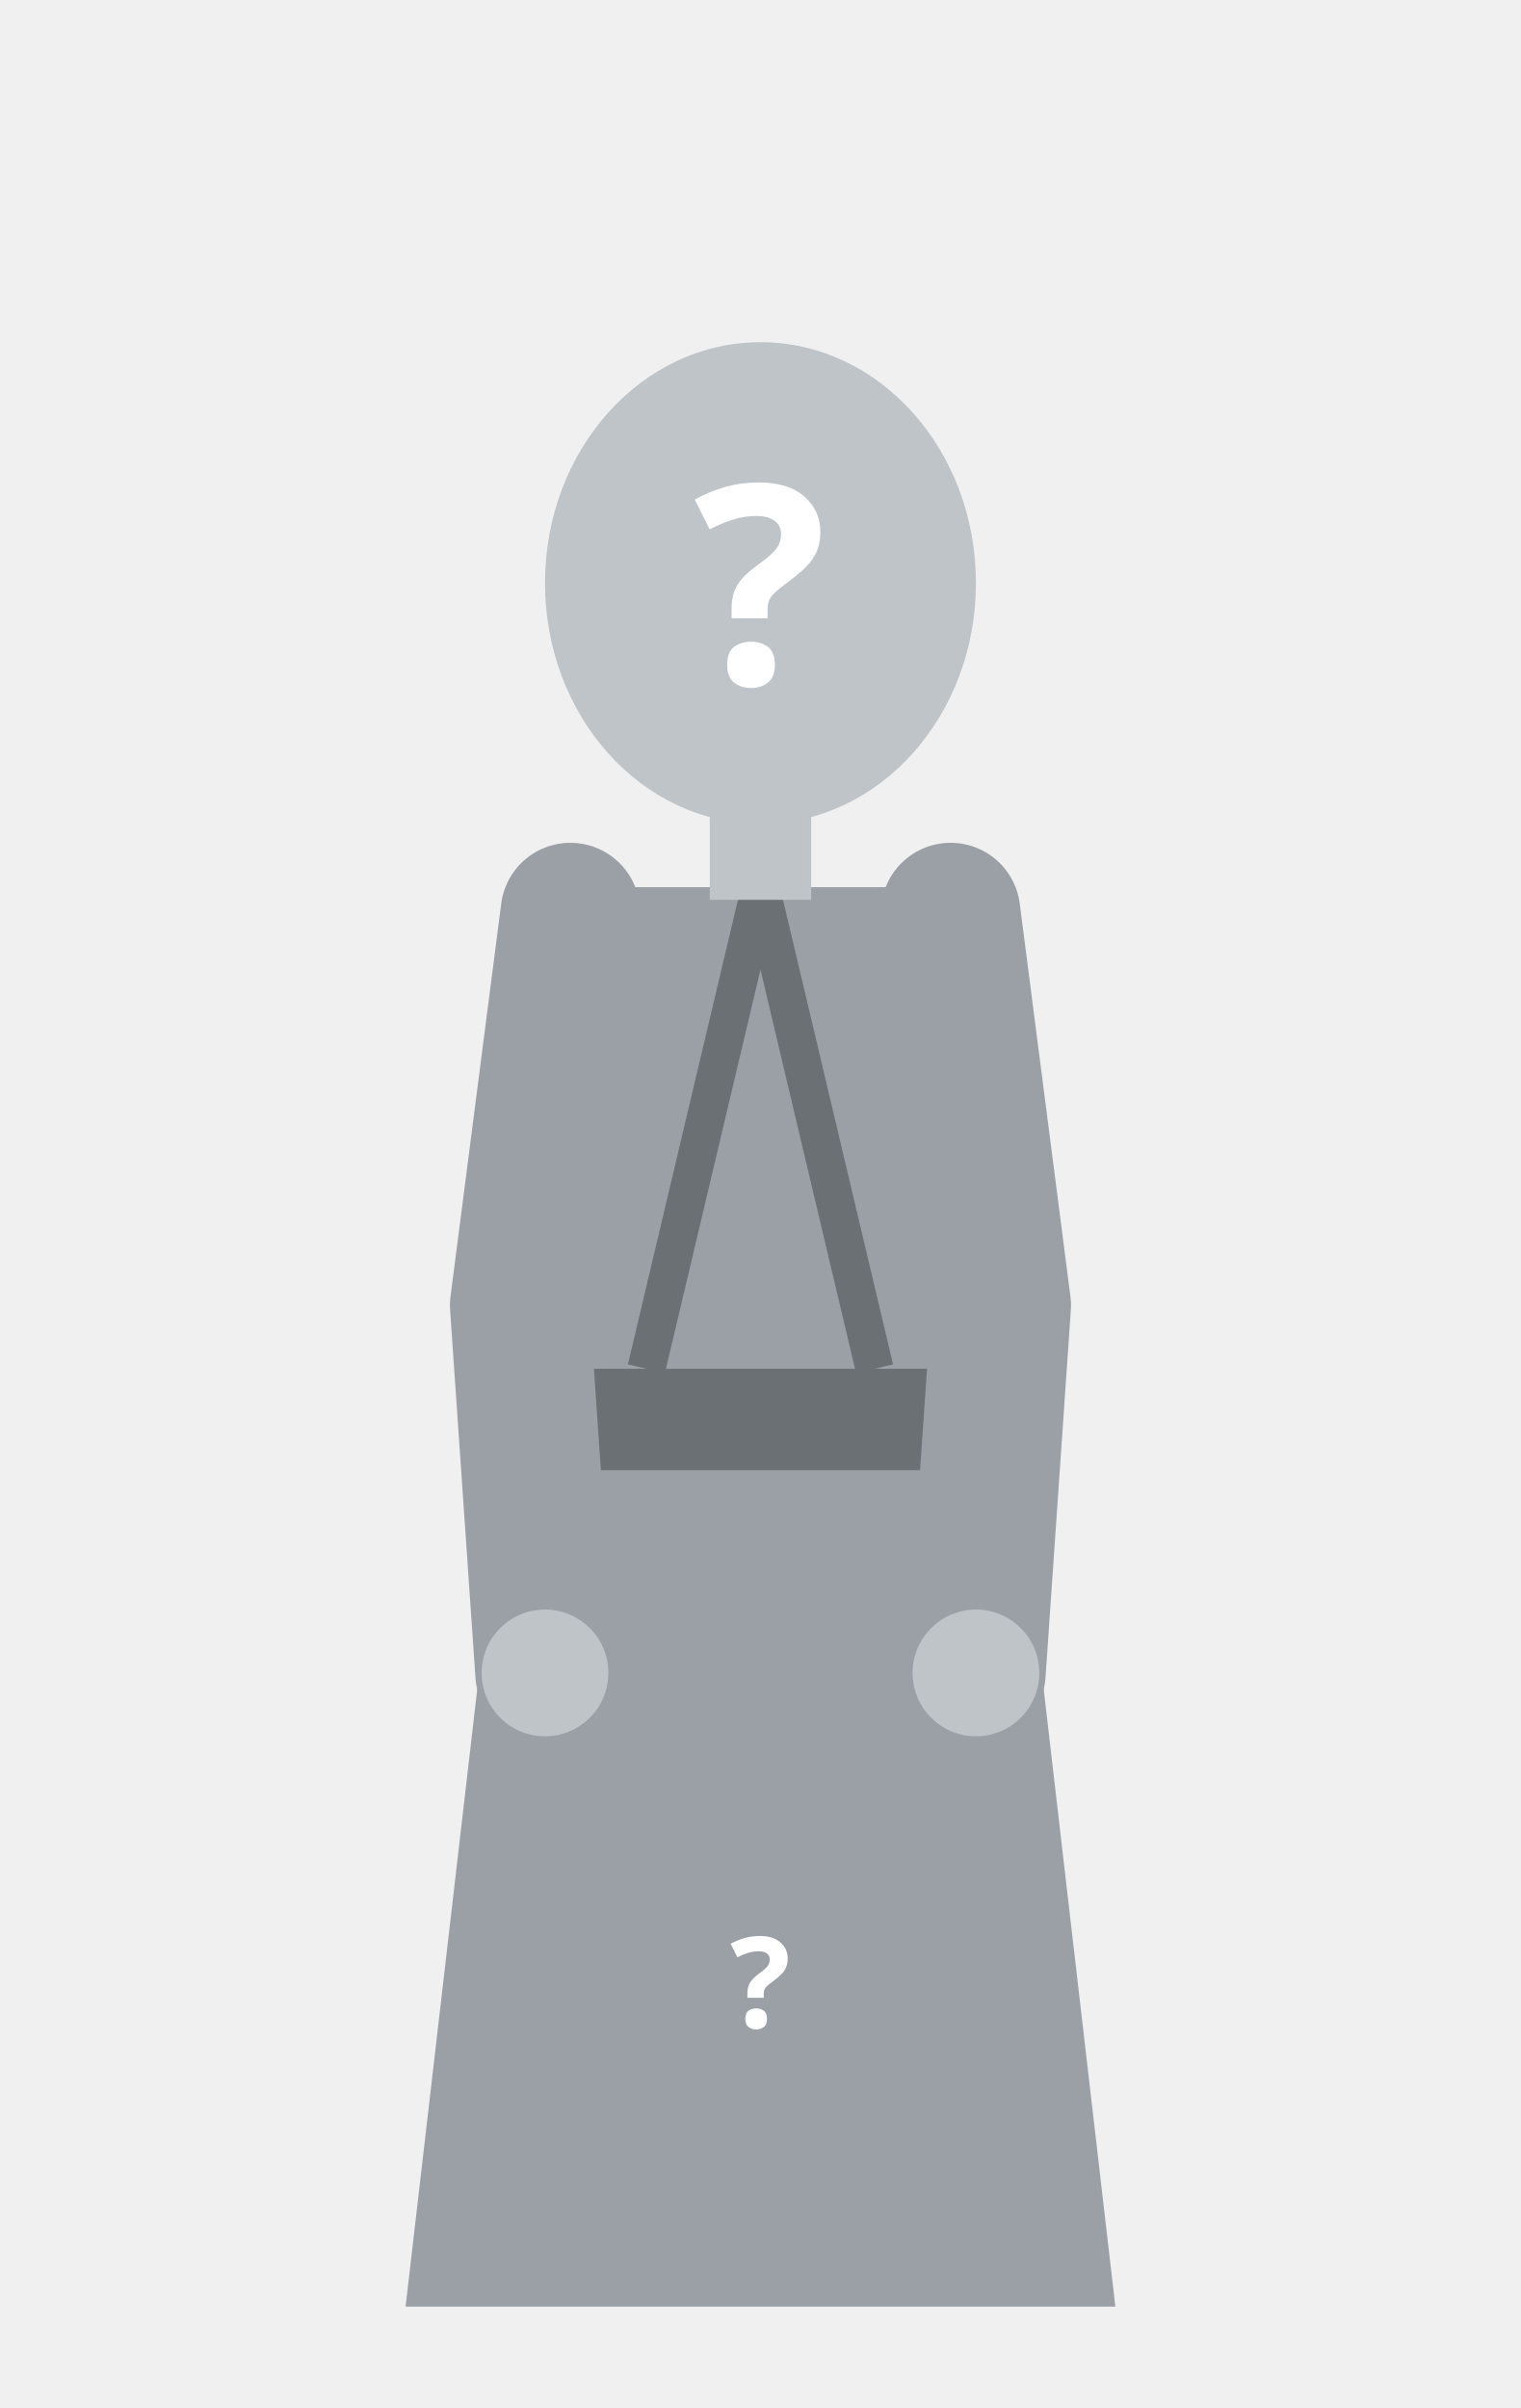
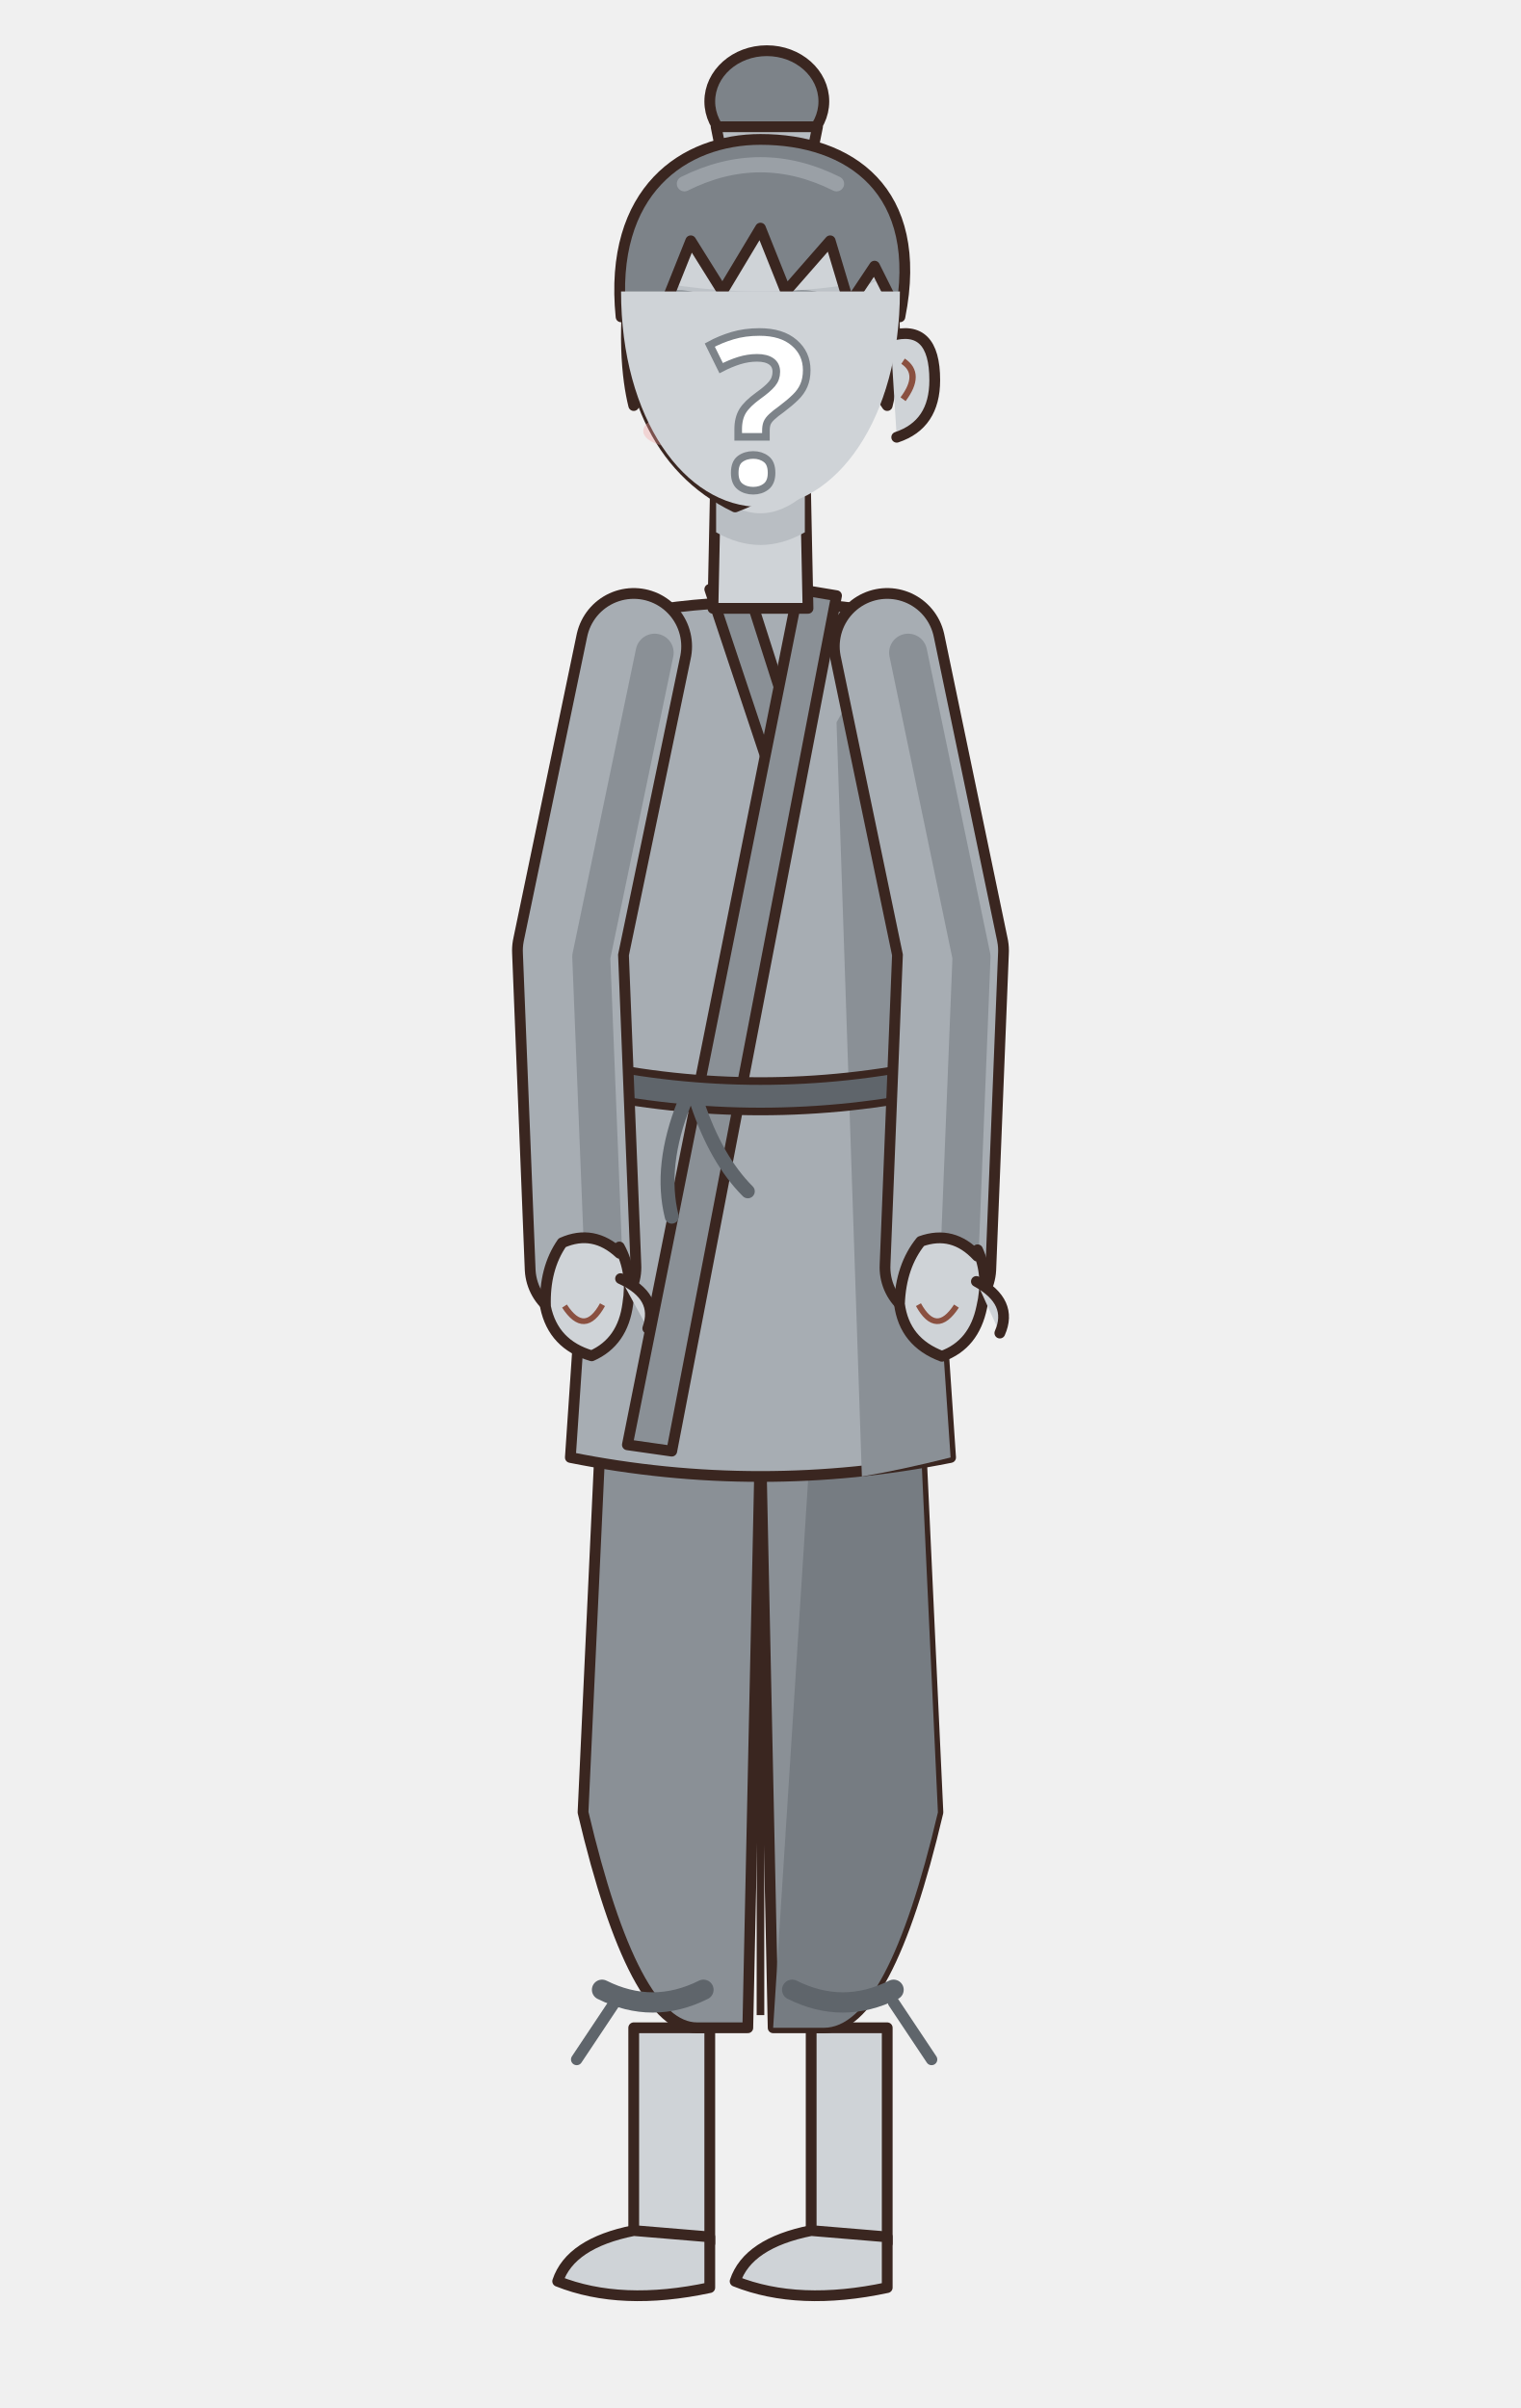
<svg xmlns="http://www.w3.org/2000/svg" width="240" height="380" viewBox="0 -20 240 380">
-   <path d="M90 120 L150 120 L176 344 L64 344 Z" fill="#9aa0a6" />
-   <path d="M120 120 L102 196 M120 120 L138 196" stroke="#6b7075" stroke-width="6" fill="none" />
-   <rect x="76" y="196" width="88" height="16" fill="#6b7075" />
-   <rect x="112" y="100" width="16" height="22" fill="#bfc4c9" />
-   <ellipse cx="120" cy="72" rx="34" ry="38" fill="#bfc4c9" />
-   <text x="120" y="88" font-size="44" font-family="sans-serif" font-weight="bold" fill="#fff" text-anchor="middle">?</text>
-   <polyline points="90,124 82,186 86,244" fill="none" stroke="#9aa0a6" stroke-width="22" stroke-linecap="round" stroke-linejoin="round" />
-   <circle cx="86" cy="244" r="10" fill="#bfc4c9" />
-   <polyline points="150,124 158,186 154,244" fill="none" stroke="#9aa0a6" stroke-width="22" stroke-linecap="round" stroke-linejoin="round" />
-   <circle cx="154" cy="244" r="10" fill="#bfc4c9" />
-   <text x="120" y="300" font-size="20" font-family="sans-serif" font-weight="bold" fill="#fff" text-anchor="middle">?</text>
+   <defs>
+     <linearGradient id="iris" x1="0" y1="0" x2="0" y2="1">
+       <stop offset=".15" stop-color="#5a5e62" />
+       <stop offset="1" stop-color="#9aa0a6" />
+     </linearGradient>
+   </defs>
+   <path d="M100 300 L100 334 L112 334 L112 300 Z" fill="#cfd3d7" stroke="#3a2620" stroke-width="1.7" stroke-linejoin="round" stroke-linecap="round" />
+   <path d="M128 300 L128 334 L140 334 L140 300 Z" fill="#cfd3d7" stroke="#3a2620" stroke-width="1.7" stroke-linejoin="round" stroke-linecap="round" />
+   <path d="M100 332 q-10 2 -12 8 q10 4 24 1 v-8 z" fill="#cfd3d7" stroke="#3a2620" stroke-width="1.7" stroke-linejoin="round" stroke-linecap="round" />
+   <path d="M128 332 q-10 2 -12 8 q10 4 24 1 v-8 z" fill="#cfd3d7" stroke="#3a2620" stroke-width="1.7" stroke-linejoin="round" stroke-linecap="round" />
+   <path d="M96 180 L92 266 Q100 300 110 300 L118 300 L120 206 L122 300 L130 300 Q140 300 148 266 L144 180 Z" fill="#8a9096" stroke="#3a2620" stroke-width="1.7" stroke-linejoin="round" stroke-linecap="round" />
+   <path d="M128 206 L122 300 L130 300 Q140 300 148 266 L144 180 L136 184 Z" fill="#767c82" />
+   <path d="M120 206 V298" stroke="#3a2620" stroke-width="1.2" />
+   <path d="M95 294 q8 4 16 0 M125 294 q8 4 16 0" stroke="#5f656b" stroke-width="3.2" fill="none" stroke-linecap="round" />
+   <path d="M97 296 q-4 6 -6 9 M141 296 q4 6 6 9" stroke="#5f656b" stroke-width="1.8" fill="none" stroke-linecap="round" />
+   <path d="M99 77 Q120 73 141 77 L150 210 Q120 216 90 210 Z" fill="#a7adb3" stroke="#3a2620" stroke-width="1.7" stroke-linejoin="round" stroke-linecap="round" />
+   <path d="M132 94 L141 78 L150 210 Q142 212 136 213 Z" fill="#8a9096" />
+   <path d="M112 73 L121 100 L126 98 L118 73 Z" fill="#8a9096" stroke="#3a2620" stroke-width="1.7" stroke-linejoin="round" stroke-linecap="round" />
+   <path d="M126 73 L132 74 L106 209 L99 208 Z" fill="#8a9096" stroke="#3a2620" stroke-width="1.7" stroke-linejoin="round" stroke-linecap="round" />
+   <path d="M92 150 Q120 156 148 150" stroke="#3a2620" stroke-width="6" fill="none" />
+   <path d="M92 150 Q120 156 148 150" stroke="#5f656b" stroke-width="3.6" fill="none" />
+   <path d="M108 154 q-4 10 -2 18 M110 154 q3 9 8 14" stroke="#5f656b" stroke-width="2.2" fill="none" stroke-linecap="round" />
+   <path d="M113 52 L112.5 76 L127.5 76 L127 52 Z" fill="#cfd3d7" stroke="#3a2620" stroke-width="1.7" stroke-linejoin="round" stroke-linecap="round" />
+   <path d="M113 58 q7 6 14 0 v6 q-7 4 -14 0 z" fill="#b9bec3" />
+   <path d="M100 20 C98 32 99 40 100 44 L104 38 Z M140 20 C142 32 141 40 140 44 L136 38 Z" fill="#7d8389" stroke="#3a2620" stroke-width="1.7" stroke-linejoin="round" stroke-linecap="round" />
+   <path d="M140.5 33 q7 -2 7 7 q0 7 -6 9" fill="#cfd3d7" stroke="#3a2620" stroke-width="1.7" stroke-linejoin="round" stroke-linecap="round" />
+   <path d="M142.5 37 q3 2 0 6" stroke="#8a5040" stroke-width="1" fill="none" />
+   <path d="M99 24 C98 41 103.6 54 116 60 C131.6 54 142 41 141 24 C141 4 99 4 99 24 Z" fill="#cfd3d7" stroke="#3a2620" stroke-width="1.7" stroke-linejoin="round" stroke-linecap="round" />
+   <path d="M101 24 q19 9 38 0 q-19 4 -38 0 z" fill="#b9bec3" opacity=".8" />
+   <g transform="translate(107 38) scale(0.861 1.05)">
+     <path d="M-6.5 -4 q6.5 -3 13 0 v9 q-6.5 3 -13 0 z" fill="#fffaf4" />
+     <ellipse cx="-0.8" cy="0.5" rx="4.4" ry="6" fill="url(#iris)" />
+     <ellipse cx="-0.8" cy="2.6" rx="3.2" ry="3" fill="#ffffff" opacity=".22" />
+     <ellipse cx="-0.8" cy="0.8" rx="2" ry="3" fill="#1c100c" />
+     <circle cx="-2.4" cy="-2" r="1.6" fill="#fff" />
+     <circle cx="1" cy="3" r=".8" fill="#fff" />
+     <path d="M-7.5 -3.5 q7 -3.5 14 -0.5 " stroke="#3a2620" stroke-width="2.1" fill="none" stroke-linecap="round" />
+     <path d="M-4 5.5 q4 1.2 8 0" stroke="#3a2620" stroke-width=".9" fill="none" opacity=".7" />
+   </g>
+   <g transform="translate(126.6 38) scale(1.05 1.05)">
+     <path d="M-6.5 -4 q6.5 -3 13 0 v9 q-6.5 3 -13 0 z" fill="#fffaf4" />
+     <ellipse cx="-0.8" cy="0.5" rx="4.4" ry="6" fill="url(#iris)" />
+     <ellipse cx="-0.8" cy="2.6" rx="3.2" ry="3" fill="#ffffff" opacity=".22" />
+     <ellipse cx="-0.8" cy="0.8" rx="2" ry="3" fill="#1c100c" />
+     <circle cx="-2.4" cy="-2" r="1.6" fill="#fff" />
+     <circle cx="1" cy="3" r=".8" fill="#fff" />
+     <path d="M-7.5 -3.5 q7 -3.5 14 -0.5 " stroke="#3a2620" stroke-width="2.1" fill="none" stroke-linecap="round" />
+     <path d="M-4 5.5 q4 1.2 8 0" stroke="#3a2620" stroke-width=".9" fill="none" opacity=".7" />
+   </g>
+   <path d="M102 28 q5 -2.5 10 0" stroke="#7d8389" stroke-width="1.9" fill="none" stroke-linecap="round" />
+   <path d="M131.6 28 q-5 -2.5 -10 0" stroke="#7d8389" stroke-width="1.9" fill="none" stroke-linecap="round" />
+   <path d="M113.5 44 l-1.8 4.5 l2.2 .6" stroke="#8a5040" stroke-width="1.1" fill="none" stroke-linecap="round" stroke-linejoin="round" />
+   <path d="M111 53 q4.5 3.5 9 0" stroke="#8a5040" stroke-width="1.5" fill="none" stroke-linecap="round" />
+   <ellipse cx="107" cy="48" rx="5.5" ry="2.6" fill="#f4a0a0" opacity="0.35" />
+   <path d="M104 49 l2 -2.4 M107 49 l2 -2.4 M110 49 l2 -2.4" stroke="#e07a7a" stroke-width=".8" opacity="0.35" />
+   <ellipse cx="126.6" cy="48" rx="5.5" ry="2.6" fill="#f4a0a0" opacity="0.35" />
+   <path d="M123.6 49 l2 -2.4 M126.6 49 l2 -2.4 M129.6 49 l2 -2.4" stroke="#e07a7a" stroke-width=".8" opacity="0.35" />
+   <ellipse cx="121" cy="-4" rx="9" ry="8" fill="#7d8389" stroke="#3a2620" stroke-width="1.7" stroke-linejoin="round" stroke-linecap="round" />
+   <path d="M113 0 h16 l-1 5 h-14 z" fill="#b8bdc2" stroke="#3a2620" stroke-width="1.7" stroke-linejoin="round" stroke-linecap="round" />
+   <path d="M98 30 C96 10 108 2 120 2 C134 2 146 10 142 30 L138 22 L134 28 L131 18 L124 26 L120 16 L114 26 L109 18 L105 28 Z" fill="#7d8389" stroke="#3a2620" stroke-width="1.7" stroke-linejoin="round" stroke-linecap="round" />
+   <path d="M108 9 q12 -6 24 0" stroke="#9aa0a6" stroke-width="2.4" fill="none" stroke-linecap="round" />
+   <polyline points="100,82 90,130 92,180" fill="none" stroke="#3a2620" stroke-width="18.4" stroke-linecap="round" stroke-linejoin="round" />
+   <polyline points="100,82 90,130 92,180" fill="none" stroke="#a7adb3" stroke-width="15" stroke-linecap="round" stroke-linejoin="round" />
+   <polyline points="103.3,83 93.3,131 95.3,181" fill="none" stroke="#8a9096" stroke-width="6" stroke-linecap="round" stroke-linejoin="round" />
+   <polyline points="140,82 150,130 148,180" fill="none" stroke="#3a2620" stroke-width="18.4" stroke-linecap="round" stroke-linejoin="round" />
+   <polyline points="140,82 150,130 148,180" fill="none" stroke="#a7adb3" stroke-width="15" stroke-linecap="round" stroke-linejoin="round" />
+   <polyline points="143.3,83 153.3,131 151.3,181" fill="none" stroke="#8a9096" stroke-width="6" stroke-linecap="round" stroke-linejoin="round" />
+   <g transform="translate(92 184) rotate(87.8789) scale(1 1)">
+     <path d="M-7 -6 q4 -2 9 -1 q6 1 8 6 q-2 6 -8 7 q-6 0 -10 -3 q-2 -5 2 -9 z" fill="#cfd3d7" stroke="#3a2620" stroke-width="1.7" stroke-linejoin="round" stroke-linecap="round" />
+     <path d="M-2 -6 q3 -6 8 -4" fill="#cfd3d7" stroke="#3a2620" stroke-width="1.7" stroke-linejoin="round" stroke-linecap="round" />
+     <path d="M2 -3 q5 3 0 6" stroke="#8a5040" stroke-width="0.9" fill="none" />
+   </g>
+   <g transform="translate(148 184) rotate(92.1211) scale(1 1)">
+     <path d="M-7 -6 q4 -2 9 -1 q6 1 8 6 q-2 6 -8 7 q-6 0 -10 -3 q-2 -5 2 -9 z" fill="#cfd3d7" stroke="#3a2620" stroke-width="1.7" stroke-linejoin="round" stroke-linecap="round" />
+     <path d="M-2 -6 q3 -6 8 -4" fill="#cfd3d7" stroke="#3a2620" stroke-width="1.7" stroke-linejoin="round" stroke-linecap="round" />
+     <path d="M2 -3 q5 3 0 6" stroke="#8a5040" stroke-width="0.9" fill="none" />
+   </g>
+   <path d="M98 26 C98 46 108 60 120 60 C132 60 142 46 142 26 Z" fill="#cfd3d7" transform="translate(0 0)" />
+   <text x="120" y="57" font-size="34" font-family="sans-serif" font-weight="bold" fill="#ffffff" stroke="#7d8389" stroke-width="1.2" text-anchor="middle">?</text>
</svg>
